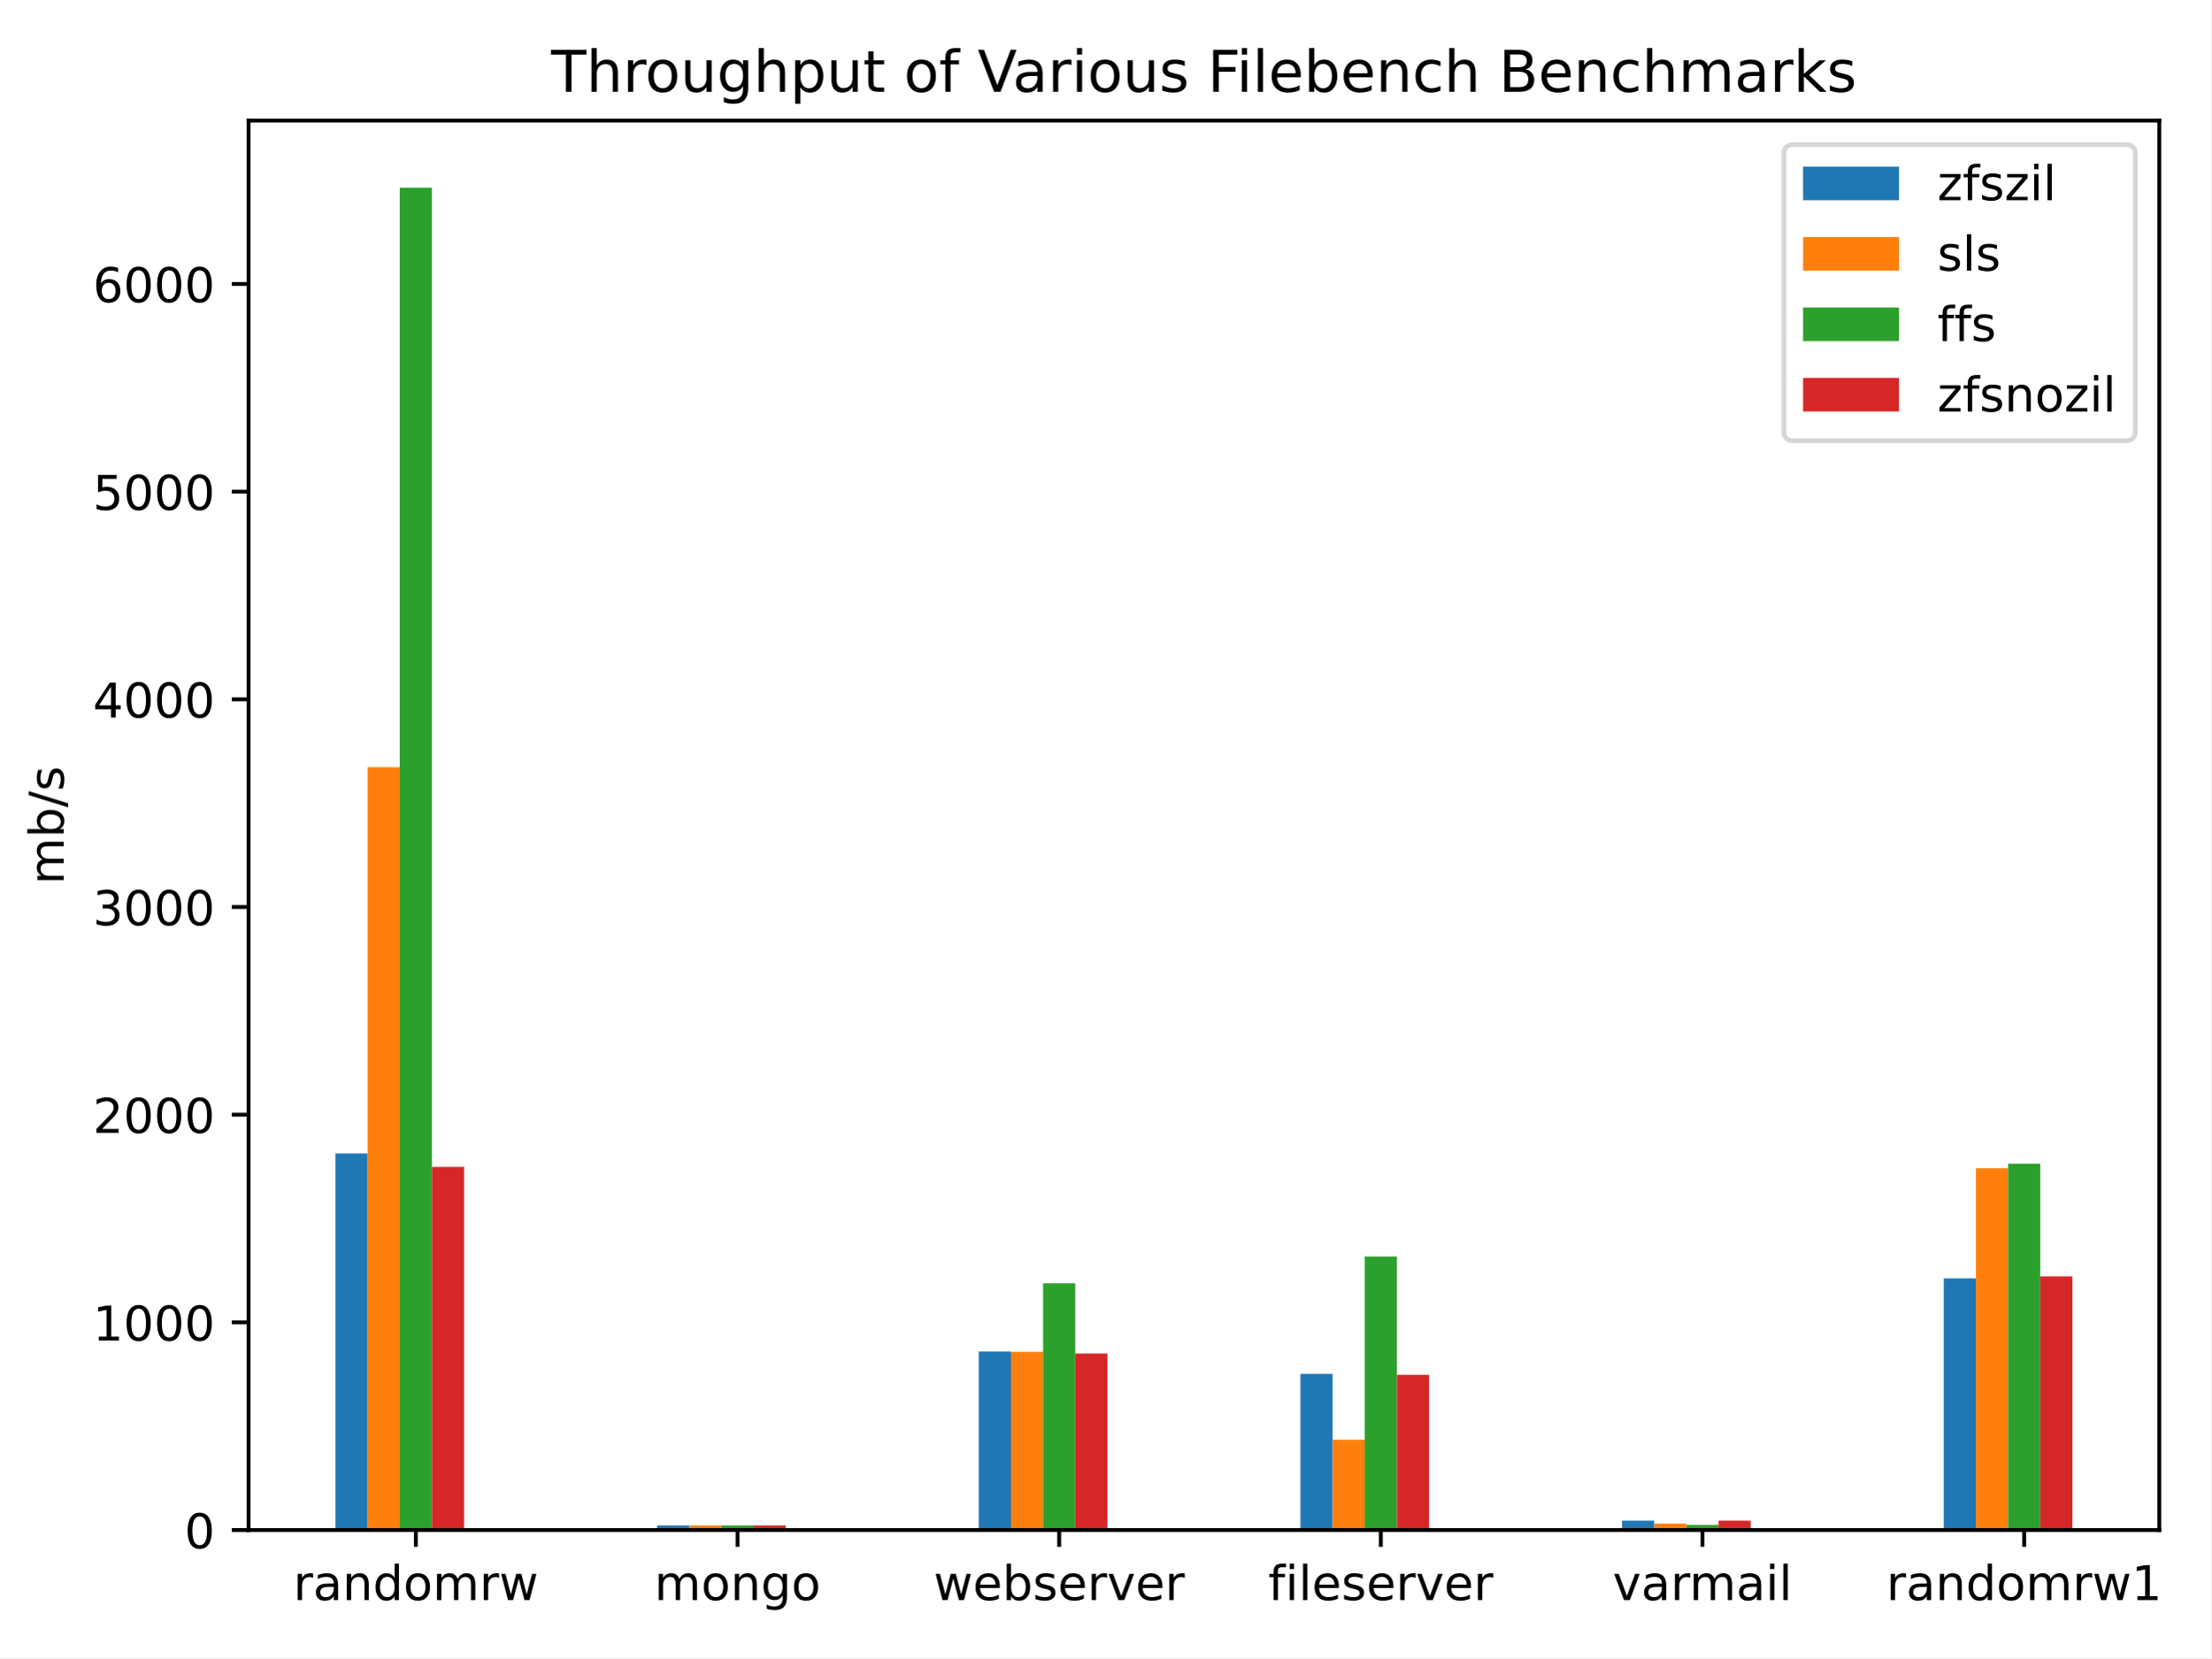
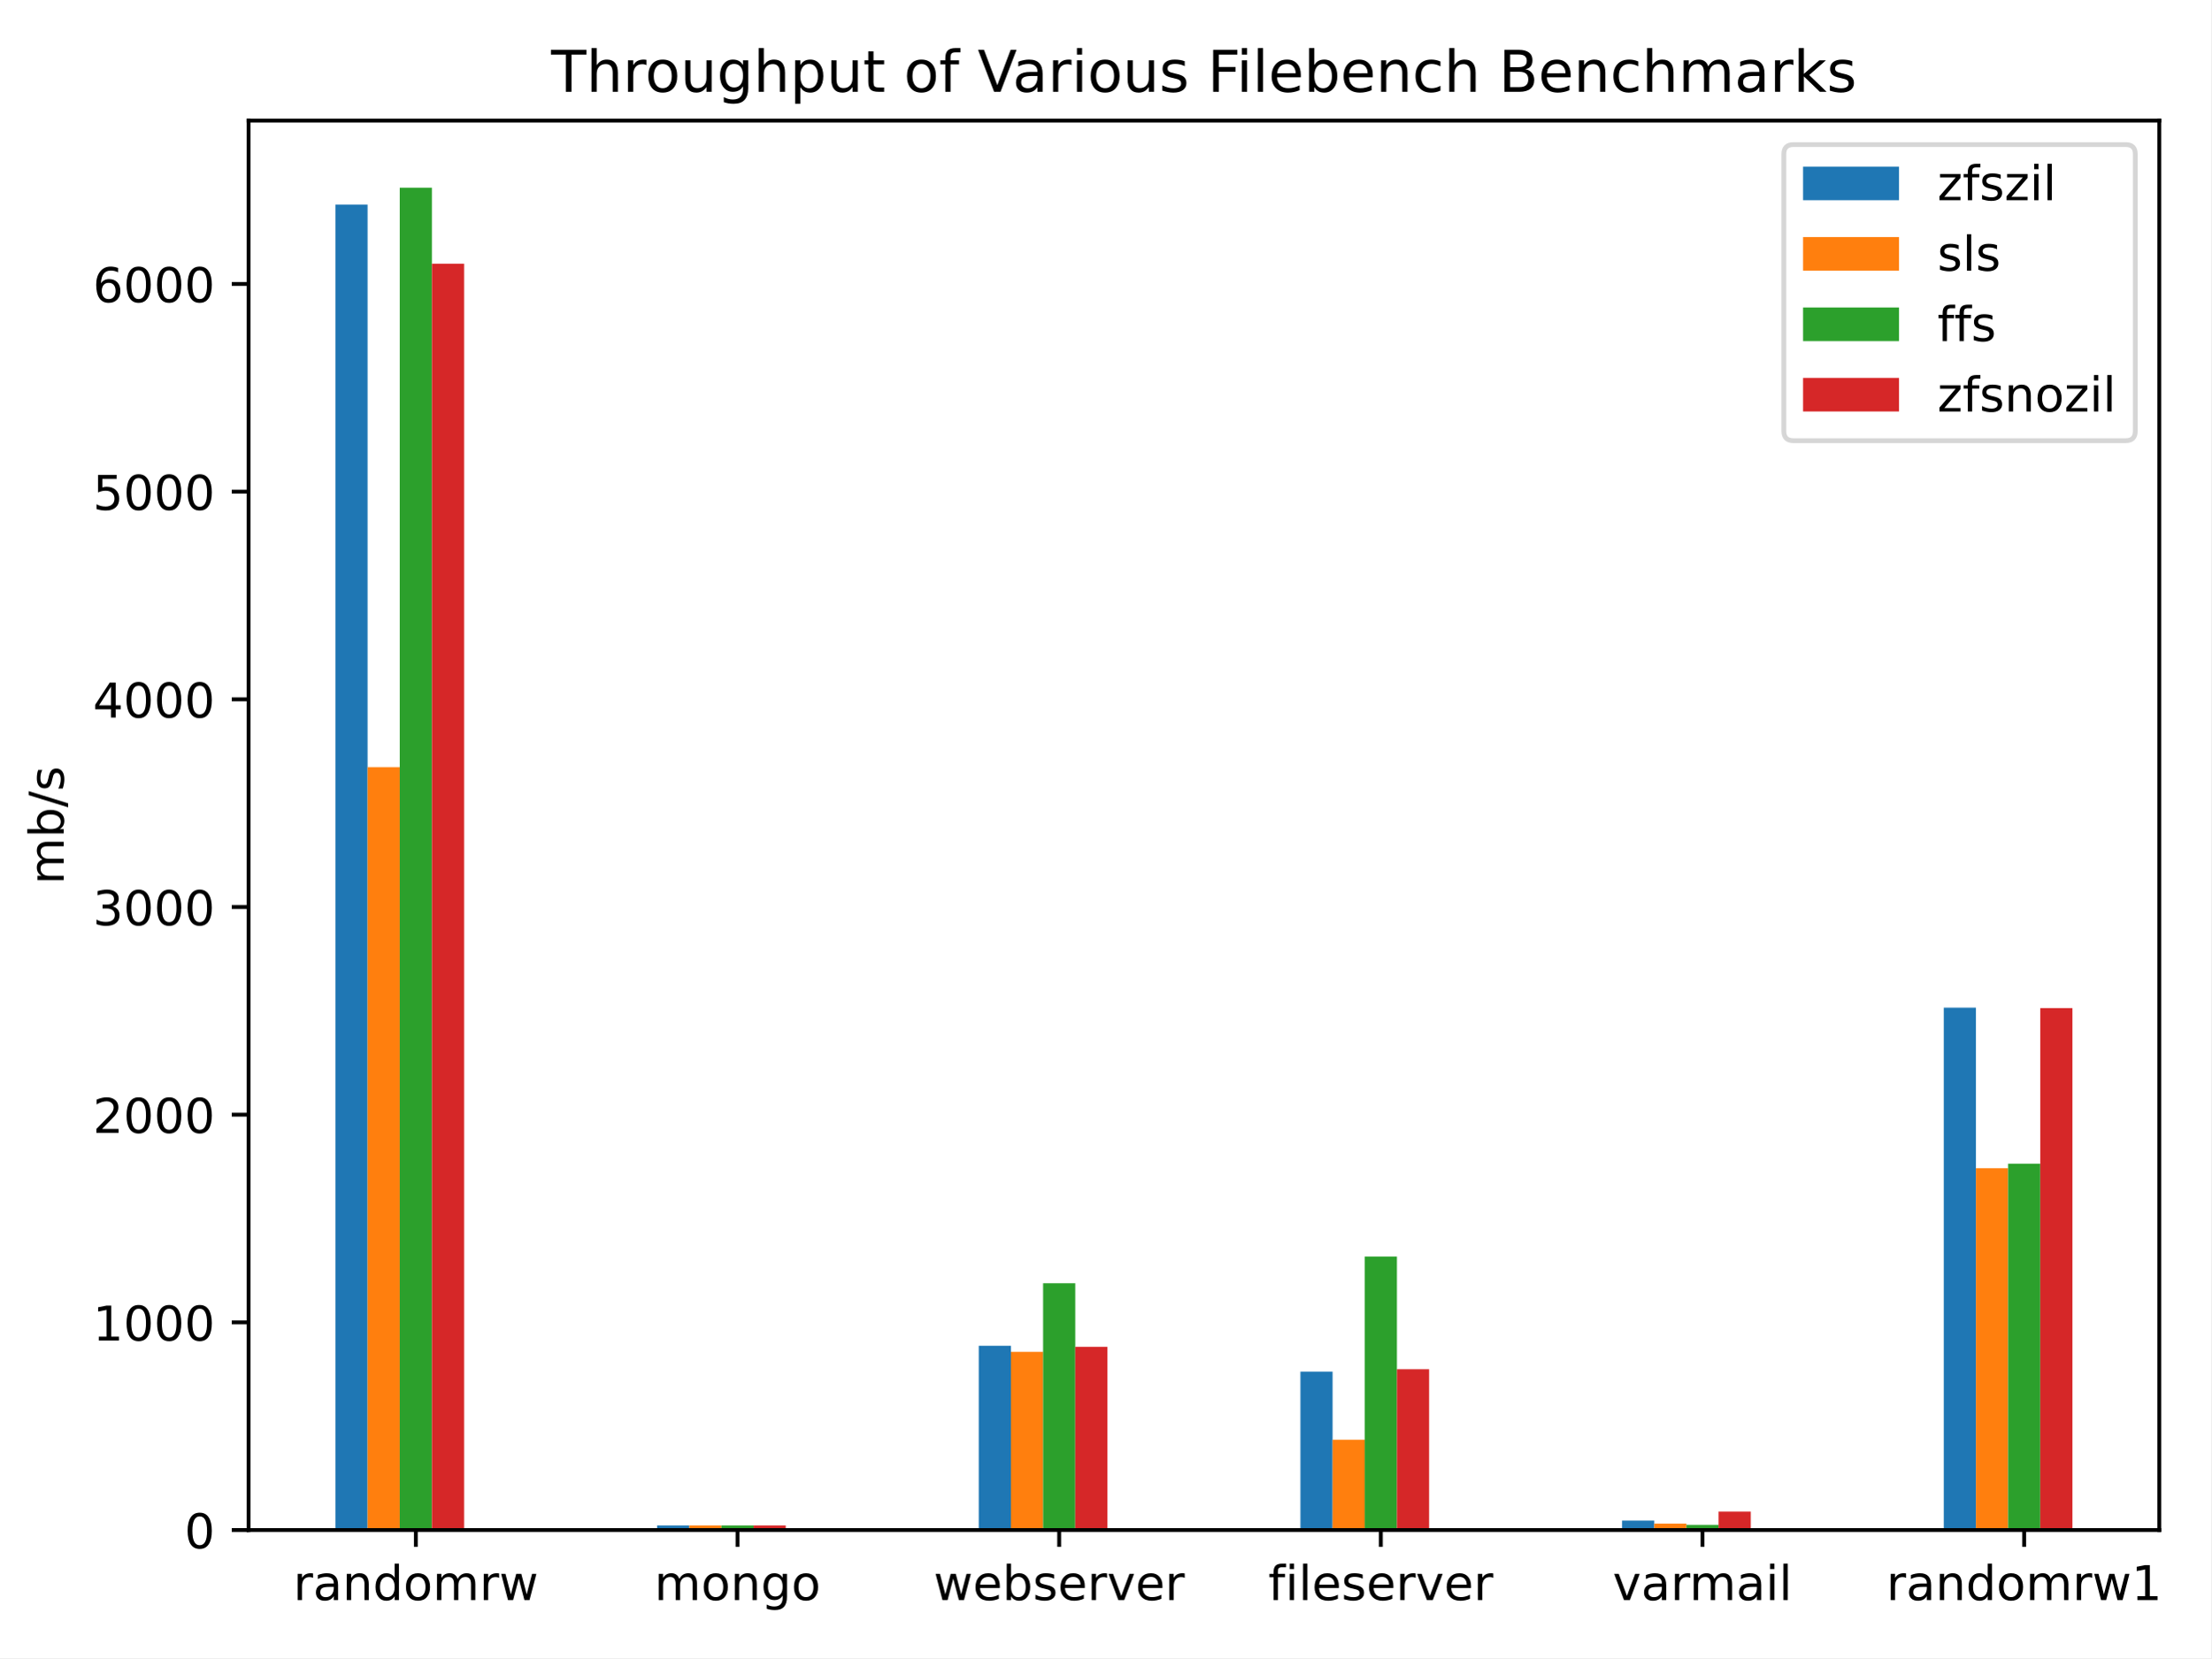
<svg xmlns="http://www.w3.org/2000/svg" xmlns:xlink="http://www.w3.org/1999/xlink" height="345.6pt" version="1.1" viewBox="0 0 460.8 345.6" width="460.8pt">
  <defs>
    <style type="text/css">
*{stroke-linecap:butt;stroke-linejoin:round;}
  </style>
  </defs>
  <g id="figure_1">
    <g id="patch_1">
      <path d="M 0 345.6  L 460.8 345.6  L 460.8 0  L 0 0  z " style="fill:#ffffff;" />
    </g>
    <g id="axes_1">
      <g id="patch_2">
        <path d="M 51.8 318.911  L 450 318.911  L 450 25.133  L 51.8 25.133  z " style="fill:#ffffff;" />
      </g>
      <g id="patch_3">
-         <path clip-path="url(#ped5978df14)" d="M 69.9 318.911  L 76.604 318.911  L 76.604 240.416  L 69.9 240.416  z " style="fill:#1f77b4;" />
+         <path clip-path="url(#p643e7fb6d3)" d="M 69.9 318.911  L 76.604 318.911  L 76.604 42.633  L 69.9 42.633  z " style="fill:#1f77b4;" />
      </g>
      <g id="patch_4">
-         <path clip-path="url(#ped5978df14)" d="M 136.937 318.911  L 143.641 318.911  L 143.641 317.959  L 136.937 317.959  z " style="fill:#1f77b4;" />
+         <path clip-path="url(#p643e7fb6d3)" d="M 136.937 318.911  L 143.641 318.911  L 143.641 317.959  L 136.937 317.959  z " style="fill:#1f77b4;" />
      </g>
      <g id="patch_5">
-         <path clip-path="url(#ped5978df14)" d="M 203.974 318.911  L 210.678 318.911  L 210.678 281.7  L 203.974 281.7  z " style="fill:#1f77b4;" />
+         <path clip-path="url(#p643e7fb6d3)" d="M 203.974 318.911  L 210.678 318.911  L 210.678 280.497  L 203.974 280.497  z " style="fill:#1f77b4;" />
      </g>
      <g id="patch_6">
-         <path clip-path="url(#ped5978df14)" d="M 271.011 318.911  L 277.715 318.911  L 277.715 286.358  L 271.011 286.358  z " style="fill:#1f77b4;" />
+         <path clip-path="url(#p643e7fb6d3)" d="M 271.011 318.911  L 277.715 318.911  L 277.715 285.899  L 271.011 285.899  z " style="fill:#1f77b4;" />
      </g>
      <g id="patch_7">
-         <path clip-path="url(#ped5978df14)" d="M 338.048 318.911  L 344.752 318.911  L 344.752 316.946  L 338.048 316.946  z " style="fill:#1f77b4;" />
+         <path clip-path="url(#p643e7fb6d3)" d="M 338.048 318.911  L 344.752 318.911  L 344.752 316.928  L 338.048 316.928  z " style="fill:#1f77b4;" />
      </g>
      <g id="patch_8">
-         <path clip-path="url(#ped5978df14)" d="M 405.085 318.911  L 411.789 318.911  L 411.789 266.458  L 405.085 266.458  z " style="fill:#1f77b4;" />
+         <path clip-path="url(#p643e7fb6d3)" d="M 405.085 318.911  L 411.789 318.911  L 411.789 210.023  L 405.085 210.023  z " style="fill:#1f77b4;" />
      </g>
      <g id="patch_9">
-         <path clip-path="url(#ped5978df14)" d="M 76.604 318.911  L 83.307 318.911  L 83.307 159.898  L 76.604 159.898  z " style="fill:#ff7f0e;" />
+         <path clip-path="url(#p643e7fb6d3)" d="M 76.604 318.911  L 83.307 318.911  L 83.307 159.898  L 76.604 159.898  z " style="fill:#ff7f0e;" />
      </g>
      <g id="patch_10">
-         <path clip-path="url(#ped5978df14)" d="M 143.641 318.911  L 150.344 318.911  L 150.344 317.959  L 143.641 317.959  z " style="fill:#ff7f0e;" />
+         <path clip-path="url(#p643e7fb6d3)" d="M 143.641 318.911  L 150.344 318.911  L 150.344 317.959  L 143.641 317.959  z " style="fill:#ff7f0e;" />
      </g>
      <g id="patch_11">
-         <path clip-path="url(#ped5978df14)" d="M 210.678 318.911  L 217.382 318.911  L 217.382 281.769  L 210.678 281.769  z " style="fill:#ff7f0e;" />
+         <path clip-path="url(#p643e7fb6d3)" d="M 210.678 318.911  L 217.382 318.911  L 217.382 281.769  L 210.678 281.769  z " style="fill:#ff7f0e;" />
      </g>
      <g id="patch_12">
-         <path clip-path="url(#ped5978df14)" d="M 277.715 318.911  L 284.419 318.911  L 284.419 300.098  L 277.715 300.098  z " style="fill:#ff7f0e;" />
+         <path clip-path="url(#p643e7fb6d3)" d="M 277.715 318.911  L 284.419 318.911  L 284.419 300.098  L 277.715 300.098  z " style="fill:#ff7f0e;" />
      </g>
      <g id="patch_13">
-         <path clip-path="url(#ped5978df14)" d="M 344.752 318.911  L 351.456 318.911  L 351.456 317.573  L 344.752 317.573  z " style="fill:#ff7f0e;" />
+         <path clip-path="url(#p643e7fb6d3)" d="M 344.752 318.911  L 351.456 318.911  L 351.456 317.573  L 344.752 317.573  z " style="fill:#ff7f0e;" />
      </g>
      <g id="patch_14">
-         <path clip-path="url(#ped5978df14)" d="M 411.789 318.911  L 418.493 318.911  L 418.493 243.493  L 411.789 243.493  z " style="fill:#ff7f0e;" />
+         <path clip-path="url(#p643e7fb6d3)" d="M 411.789 318.911  L 418.493 318.911  L 418.493 243.493  L 411.789 243.493  z " style="fill:#ff7f0e;" />
      </g>
      <g id="patch_15">
-         <path clip-path="url(#ped5978df14)" d="M 83.307 318.911  L 90.011 318.911  L 90.011 39.123  L 83.307 39.123  z " style="fill:#2ca02c;" />
+         <path clip-path="url(#p643e7fb6d3)" d="M 83.307 318.911  L 90.011 318.911  L 90.011 39.123  L 83.307 39.123  z " style="fill:#2ca02c;" />
      </g>
      <g id="patch_16">
-         <path clip-path="url(#ped5978df14)" d="M 150.344 318.911  L 157.048 318.911  L 157.048 317.959  L 150.344 317.959  z " style="fill:#2ca02c;" />
+         <path clip-path="url(#p643e7fb6d3)" d="M 150.344 318.911  L 157.048 318.911  L 157.048 317.959  L 150.344 317.959  z " style="fill:#2ca02c;" />
      </g>
      <g id="patch_17">
-         <path clip-path="url(#ped5978df14)" d="M 217.382 318.911  L 224.085 318.911  L 224.085 267.471  L 217.382 267.471  z " style="fill:#2ca02c;" />
+         <path clip-path="url(#p643e7fb6d3)" d="M 217.382 318.911  L 224.085 318.911  L 224.085 267.471  L 217.382 267.471  z " style="fill:#2ca02c;" />
      </g>
      <g id="patch_18">
-         <path clip-path="url(#ped5978df14)" d="M 284.419 318.911  L 291.122 318.911  L 291.122 261.917  L 284.419 261.917  z " style="fill:#2ca02c;" />
+         <path clip-path="url(#p643e7fb6d3)" d="M 284.419 318.911  L 291.122 318.911  L 291.122 261.917  L 284.419 261.917  z " style="fill:#2ca02c;" />
      </g>
      <g id="patch_19">
-         <path clip-path="url(#ped5978df14)" d="M 351.456 318.911  L 358.159 318.911  L 358.159 317.842  L 351.456 317.842  z " style="fill:#2ca02c;" />
+         <path clip-path="url(#p643e7fb6d3)" d="M 351.456 318.911  L 358.159 318.911  L 358.159 317.842  L 351.456 317.842  z " style="fill:#2ca02c;" />
      </g>
      <g id="patch_20">
-         <path clip-path="url(#ped5978df14)" d="M 418.493 318.911  L 425.196 318.911  L 425.196 242.567  L 418.493 242.567  z " style="fill:#2ca02c;" />
+         <path clip-path="url(#p643e7fb6d3)" d="M 418.493 318.911  L 425.196 318.911  L 425.196 242.567  L 418.493 242.567  z " style="fill:#2ca02c;" />
      </g>
      <g id="patch_21">
-         <path clip-path="url(#ped5978df14)" d="M 90.011 318.911  L 96.715 318.911  L 96.715 243.221  L 90.011 243.221  z " style="fill:#d62728;" />
+         <path clip-path="url(#p643e7fb6d3)" d="M 90.011 318.911  L 96.715 318.911  L 96.715 54.958  L 90.011 54.958  z " style="fill:#d62728;" />
      </g>
      <g id="patch_22">
-         <path clip-path="url(#ped5978df14)" d="M 157.048 318.911  L 163.752 318.911  L 163.752 317.959  L 157.048 317.959  z " style="fill:#d62728;" />
+         <path clip-path="url(#p643e7fb6d3)" d="M 157.048 318.911  L 163.752 318.911  L 163.752 317.959  L 157.048 317.959  z " style="fill:#d62728;" />
      </g>
      <g id="patch_23">
-         <path clip-path="url(#ped5978df14)" d="M 224.085 318.911  L 230.789 318.911  L 230.789 282.103  L 224.085 282.103  z " style="fill:#d62728;" />
+         <path clip-path="url(#p643e7fb6d3)" d="M 224.085 318.911  L 230.789 318.911  L 230.789 280.735  L 224.085 280.735  z " style="fill:#d62728;" />
      </g>
      <g id="patch_24">
-         <path clip-path="url(#ped5978df14)" d="M 291.122 318.911  L 297.826 318.911  L 297.826 286.557  L 291.122 286.557  z " style="fill:#d62728;" />
+         <path clip-path="url(#p643e7fb6d3)" d="M 291.122 318.911  L 297.826 318.911  L 297.826 285.384  L 291.122 285.384  z " style="fill:#d62728;" />
      </g>
      <g id="patch_25">
-         <path clip-path="url(#ped5978df14)" d="M 358.159 318.911  L 364.863 318.911  L 364.863 316.95  L 358.159 316.95  z " style="fill:#d62728;" />
+         <path clip-path="url(#p643e7fb6d3)" d="M 358.159 318.911  L 364.863 318.911  L 364.863 315.058  L 358.159 315.058  z " style="fill:#d62728;" />
      </g>
      <g id="patch_26">
-         <path clip-path="url(#ped5978df14)" d="M 425.196 318.911  L 431.9 318.911  L 431.9 266.03  L 425.196 266.03  z " style="fill:#d62728;" />
+         <path clip-path="url(#p643e7fb6d3)" d="M 425.196 318.911  L 431.9 318.911  L 431.9 210.122  L 425.196 210.122  z " style="fill:#d62728;" />
      </g>
      <g id="matplotlib.axis_1">
        <g id="xtick_1">
          <g id="line2d_1">
            <defs>
-               <path d="M 0 0  L 0 3.5  " id="m3fe3449764" style="stroke:#000000;stroke-width:0.8;" />
-             </defs>
-             <g>
-               <use style="stroke:#000000;stroke-width:0.8;" x="86.659" xlink:href="#m3fe3449764" y="318.911" />
+               <path d="M 0 0  L 0 3.5  " id="m59a3c75713" style="stroke:#000000;stroke-width:0.8;" />
+             </defs>
+             <g>
+               <use style="stroke:#000000;stroke-width:0.8;" x="86.659" xlink:href="#m59a3c75713" y="318.911" />
            </g>
          </g>
          <g id="text_1">
            <defs>
              <path d="M 41.109 46.297  Q 39.594 47.172 37.812 47.578  Q 36.031 48 33.891 48  Q 26.266 48 22.188 43.047  Q 18.109 38.094 18.109 28.812  L 18.109 0  L 9.078 0  L 9.078 54.688  L 18.109 54.688  L 18.109 46.188  Q 20.953 51.172 25.484 53.578  Q 30.031 56 36.531 56  Q 37.453 56 38.578 55.875  Q 39.703 55.766 41.062 55.516  z " id="DejaVuSans-114" />
              <path d="M 34.281 27.484  Q 23.391 27.484 19.188 25  Q 14.984 22.516 14.984 16.5  Q 14.984 11.719 18.141 8.906  Q 21.297 6.109 26.703 6.109  Q 34.188 6.109 38.703 11.406  Q 43.219 16.703 43.219 25.484  L 43.219 27.484  z M 52.203 31.203  L 52.203 0  L 43.219 0  L 43.219 8.297  Q 40.141 3.328 35.547 0.953  Q 30.953 -1.422 24.312 -1.422  Q 15.922 -1.422 10.953 3.297  Q 6 8.016 6 15.922  Q 6 25.141 12.172 29.828  Q 18.359 34.516 30.609 34.516  L 43.219 34.516  L 43.219 35.406  Q 43.219 41.609 39.141 45  Q 35.062 48.391 27.688 48.391  Q 23 48.391 18.547 47.266  Q 14.109 46.141 10.016 43.891  L 10.016 52.203  Q 14.938 54.109 19.578 55.047  Q 24.219 56 28.609 56  Q 40.484 56 46.344 49.844  Q 52.203 43.703 52.203 31.203  z " id="DejaVuSans-97" />
              <path d="M 54.891 33.016  L 54.891 0  L 45.906 0  L 45.906 32.719  Q 45.906 40.484 42.875 44.328  Q 39.844 48.188 33.797 48.188  Q 26.516 48.188 22.312 43.547  Q 18.109 38.922 18.109 30.906  L 18.109 0  L 9.078 0  L 9.078 54.688  L 18.109 54.688  L 18.109 46.188  Q 21.344 51.125 25.703 53.562  Q 30.078 56 35.797 56  Q 45.219 56 50.047 50.172  Q 54.891 44.344 54.891 33.016  z " id="DejaVuSans-110" />
              <path d="M 45.406 46.391  L 45.406 75.984  L 54.391 75.984  L 54.391 0  L 45.406 0  L 45.406 8.203  Q 42.578 3.328 38.25 0.953  Q 33.938 -1.422 27.875 -1.422  Q 17.969 -1.422 11.734 6.484  Q 5.516 14.406 5.516 27.297  Q 5.516 40.188 11.734 48.094  Q 17.969 56 27.875 56  Q 33.938 56 38.25 53.625  Q 42.578 51.266 45.406 46.391  z M 14.797 27.297  Q 14.797 17.391 18.875 11.75  Q 22.953 6.109 30.078 6.109  Q 37.203 6.109 41.297 11.75  Q 45.406 17.391 45.406 27.297  Q 45.406 37.203 41.297 42.844  Q 37.203 48.484 30.078 48.484  Q 22.953 48.484 18.875 42.844  Q 14.797 37.203 14.797 27.297  z " id="DejaVuSans-100" />
              <path d="M 30.609 48.391  Q 23.391 48.391 19.188 42.75  Q 14.984 37.109 14.984 27.297  Q 14.984 17.484 19.156 11.844  Q 23.344 6.203 30.609 6.203  Q 37.797 6.203 41.984 11.859  Q 46.188 17.531 46.188 27.297  Q 46.188 37.016 41.984 42.703  Q 37.797 48.391 30.609 48.391  z M 30.609 56  Q 42.328 56 49.016 48.375  Q 55.719 40.766 55.719 27.297  Q 55.719 13.875 49.016 6.219  Q 42.328 -1.422 30.609 -1.422  Q 18.844 -1.422 12.172 6.219  Q 5.516 13.875 5.516 27.297  Q 5.516 40.766 12.172 48.375  Q 18.844 56 30.609 56  z " id="DejaVuSans-111" />
              <path d="M 52 44.188  Q 55.375 50.25 60.062 53.125  Q 64.75 56 71.094 56  Q 79.641 56 84.281 50.016  Q 88.922 44.047 88.922 33.016  L 88.922 0  L 79.891 0  L 79.891 32.719  Q 79.891 40.578 77.094 44.375  Q 74.312 48.188 68.609 48.188  Q 61.625 48.188 57.562 43.547  Q 53.516 38.922 53.516 30.906  L 53.516 0  L 44.484 0  L 44.484 32.719  Q 44.484 40.625 41.703 44.406  Q 38.922 48.188 33.109 48.188  Q 26.219 48.188 22.156 43.531  Q 18.109 38.875 18.109 30.906  L 18.109 0  L 9.078 0  L 9.078 54.688  L 18.109 54.688  L 18.109 46.188  Q 21.188 51.219 25.484 53.609  Q 29.781 56 35.688 56  Q 41.656 56 45.828 52.969  Q 50 49.953 52 44.188  z " id="DejaVuSans-109" />
              <path d="M 4.203 54.688  L 13.188 54.688  L 24.422 12.016  L 35.594 54.688  L 46.188 54.688  L 57.422 12.016  L 68.609 54.688  L 77.594 54.688  L 63.281 0  L 52.688 0  L 40.922 44.828  L 29.109 0  L 18.5 0  z " id="DejaVuSans-119" />
            </defs>
            <g transform="translate(61.12259 333.5096)scale(0.1 -0.1)">
              <use xlink:href="#DejaVuSans-114" />
              <use x="41.113" xlink:href="#DejaVuSans-97" />
              <use x="102.393" xlink:href="#DejaVuSans-110" />
              <use x="165.771" xlink:href="#DejaVuSans-100" />
              <use x="229.248" xlink:href="#DejaVuSans-111" />
              <use x="290.43" xlink:href="#DejaVuSans-109" />
              <use x="387.842" xlink:href="#DejaVuSans-114" />
              <use x="428.955" xlink:href="#DejaVuSans-119" />
            </g>
          </g>
        </g>
        <g id="xtick_2">
          <g id="line2d_2">
            <g>
-               <use style="stroke:#000000;stroke-width:0.8;" x="153.696" xlink:href="#m3fe3449764" y="318.911" />
+               <use style="stroke:#000000;stroke-width:0.8;" x="153.696" xlink:href="#m59a3c75713" y="318.911" />
            </g>
          </g>
          <g id="text_2">
            <defs>
              <path d="M 45.406 27.984  Q 45.406 37.75 41.375 43.109  Q 37.359 48.484 30.078 48.484  Q 22.859 48.484 18.828 43.109  Q 14.797 37.75 14.797 27.984  Q 14.797 18.266 18.828 12.891  Q 22.859 7.516 30.078 7.516  Q 37.359 7.516 41.375 12.891  Q 45.406 18.266 45.406 27.984  z M 54.391 6.781  Q 54.391 -7.172 48.188 -13.984  Q 42 -20.797 29.203 -20.797  Q 24.469 -20.797 20.266 -20.094  Q 16.062 -19.391 12.109 -17.922  L 12.109 -9.188  Q 16.062 -11.328 19.922 -12.344  Q 23.781 -13.375 27.781 -13.375  Q 36.625 -13.375 41.016 -8.766  Q 45.406 -4.156 45.406 5.172  L 45.406 9.625  Q 42.625 4.781 38.281 2.391  Q 33.938 0 27.875 0  Q 17.828 0 11.672 7.656  Q 5.516 15.328 5.516 27.984  Q 5.516 40.672 11.672 48.328  Q 17.828 56 27.875 56  Q 33.938 56 38.281 53.609  Q 42.625 51.219 45.406 46.391  L 45.406 54.688  L 54.391 54.688  z " id="DejaVuSans-103" />
            </defs>
            <g transform="translate(136.3643 333.5096)scale(0.1 -0.1)">
              <use xlink:href="#DejaVuSans-109" />
              <use x="97.412" xlink:href="#DejaVuSans-111" />
              <use x="158.594" xlink:href="#DejaVuSans-110" />
              <use x="221.973" xlink:href="#DejaVuSans-103" />
              <use x="285.449" xlink:href="#DejaVuSans-111" />
            </g>
          </g>
        </g>
        <g id="xtick_3">
          <g id="line2d_3">
            <g>
-               <use style="stroke:#000000;stroke-width:0.8;" x="220.733" xlink:href="#m3fe3449764" y="318.911" />
+               <use style="stroke:#000000;stroke-width:0.8;" x="220.733" xlink:href="#m59a3c75713" y="318.911" />
            </g>
          </g>
          <g id="text_3">
            <defs>
              <path d="M 56.203 29.594  L 56.203 25.203  L 14.891 25.203  Q 15.484 15.922 20.484 11.062  Q 25.484 6.203 34.422 6.203  Q 39.594 6.203 44.453 7.469  Q 49.312 8.734 54.109 11.281  L 54.109 2.781  Q 49.266 0.734 44.188 -0.344  Q 39.109 -1.422 33.891 -1.422  Q 20.797 -1.422 13.156 6.188  Q 5.516 13.812 5.516 26.812  Q 5.516 40.234 12.766 48.109  Q 20.016 56 32.328 56  Q 43.359 56 49.781 48.891  Q 56.203 41.797 56.203 29.594  z M 47.219 32.234  Q 47.125 39.594 43.094 43.984  Q 39.062 48.391 32.422 48.391  Q 24.906 48.391 20.391 44.141  Q 15.875 39.891 15.188 32.172  z " id="DejaVuSans-101" />
              <path d="M 48.688 27.297  Q 48.688 37.203 44.609 42.844  Q 40.531 48.484 33.406 48.484  Q 26.266 48.484 22.188 42.844  Q 18.109 37.203 18.109 27.297  Q 18.109 17.391 22.188 11.75  Q 26.266 6.109 33.406 6.109  Q 40.531 6.109 44.609 11.75  Q 48.688 17.391 48.688 27.297  z M 18.109 46.391  Q 20.953 51.266 25.266 53.625  Q 29.594 56 35.594 56  Q 45.562 56 51.781 48.094  Q 58.016 40.188 58.016 27.297  Q 58.016 14.406 51.781 6.484  Q 45.562 -1.422 35.594 -1.422  Q 29.594 -1.422 25.266 0.953  Q 20.953 3.328 18.109 8.203  L 18.109 0  L 9.078 0  L 9.078 75.984  L 18.109 75.984  z " id="DejaVuSans-98" />
              <path d="M 44.281 53.078  L 44.281 44.578  Q 40.484 46.531 36.375 47.5  Q 32.281 48.484 27.875 48.484  Q 21.188 48.484 17.844 46.438  Q 14.5 44.391 14.5 40.281  Q 14.5 37.156 16.891 35.375  Q 19.281 33.594 26.516 31.984  L 29.594 31.297  Q 39.156 29.25 43.188 25.516  Q 47.219 21.781 47.219 15.094  Q 47.219 7.469 41.188 3.016  Q 35.156 -1.422 24.609 -1.422  Q 20.219 -1.422 15.453 -0.562  Q 10.688 0.297 5.422 2  L 5.422 11.281  Q 10.406 8.688 15.234 7.391  Q 20.062 6.109 24.812 6.109  Q 31.156 6.109 34.562 8.281  Q 37.984 10.453 37.984 14.406  Q 37.984 18.062 35.516 20.016  Q 33.062 21.969 24.703 23.781  L 21.578 24.516  Q 13.234 26.266 9.516 29.906  Q 5.812 33.547 5.812 39.891  Q 5.812 47.609 11.281 51.797  Q 16.75 56 26.812 56  Q 31.781 56 36.172 55.266  Q 40.578 54.547 44.281 53.078  z " id="DejaVuSans-115" />
              <path d="M 2.984 54.688  L 12.5 54.688  L 29.594 8.797  L 46.688 54.688  L 56.203 54.688  L 35.688 0  L 23.484 0  z " id="DejaVuSans-118" />
            </defs>
            <g transform="translate(194.5654 333.5096)scale(0.1 -0.1)">
              <use xlink:href="#DejaVuSans-119" />
              <use x="81.787" xlink:href="#DejaVuSans-101" />
              <use x="143.311" xlink:href="#DejaVuSans-98" />
              <use x="206.787" xlink:href="#DejaVuSans-115" />
              <use x="258.887" xlink:href="#DejaVuSans-101" />
              <use x="320.41" xlink:href="#DejaVuSans-114" />
              <use x="361.523" xlink:href="#DejaVuSans-118" />
              <use x="420.703" xlink:href="#DejaVuSans-101" />
              <use x="482.227" xlink:href="#DejaVuSans-114" />
            </g>
          </g>
        </g>
        <g id="xtick_4">
          <g id="line2d_4">
            <g>
-               <use style="stroke:#000000;stroke-width:0.8;" x="287.77" xlink:href="#m3fe3449764" y="318.911" />
+               <use style="stroke:#000000;stroke-width:0.8;" x="287.77" xlink:href="#m59a3c75713" y="318.911" />
            </g>
          </g>
          <g id="text_4">
            <defs>
              <path d="M 37.109 75.984  L 37.109 68.5  L 28.516 68.5  Q 23.688 68.5 21.797 66.547  Q 19.922 64.594 19.922 59.516  L 19.922 54.688  L 34.719 54.688  L 34.719 47.703  L 19.922 47.703  L 19.922 0  L 10.891 0  L 10.891 47.703  L 2.297 47.703  L 2.297 54.688  L 10.891 54.688  L 10.891 58.5  Q 10.891 67.625 15.141 71.797  Q 19.391 75.984 28.609 75.984  z " id="DejaVuSans-102" />
              <path d="M 9.422 54.688  L 18.406 54.688  L 18.406 0  L 9.422 0  z M 9.422 75.984  L 18.406 75.984  L 18.406 64.594  L 9.422 64.594  z " id="DejaVuSans-105" />
              <path d="M 9.422 75.984  L 18.406 75.984  L 18.406 0  L 9.422 0  z " id="DejaVuSans-108" />
            </defs>
            <g transform="translate(264.3274 333.5096)scale(0.1 -0.1)">
              <use xlink:href="#DejaVuSans-102" />
              <use x="35.205" xlink:href="#DejaVuSans-105" />
              <use x="62.988" xlink:href="#DejaVuSans-108" />
              <use x="90.771" xlink:href="#DejaVuSans-101" />
              <use x="152.295" xlink:href="#DejaVuSans-115" />
              <use x="204.395" xlink:href="#DejaVuSans-101" />
              <use x="265.918" xlink:href="#DejaVuSans-114" />
              <use x="307.031" xlink:href="#DejaVuSans-118" />
              <use x="366.211" xlink:href="#DejaVuSans-101" />
              <use x="427.734" xlink:href="#DejaVuSans-114" />
            </g>
          </g>
        </g>
        <g id="xtick_5">
          <g id="line2d_5">
            <g>
-               <use style="stroke:#000000;stroke-width:0.8;" x="354.807" xlink:href="#m3fe3449764" y="318.911" />
+               <use style="stroke:#000000;stroke-width:0.8;" x="354.807" xlink:href="#m59a3c75713" y="318.911" />
            </g>
          </g>
          <g id="text_5">
            <g transform="translate(336.1035 333.5096)scale(0.1 -0.1)">
              <use xlink:href="#DejaVuSans-118" />
              <use x="59.18" xlink:href="#DejaVuSans-97" />
              <use x="120.459" xlink:href="#DejaVuSans-114" />
              <use x="159.822" xlink:href="#DejaVuSans-109" />
              <use x="257.234" xlink:href="#DejaVuSans-97" />
              <use x="318.514" xlink:href="#DejaVuSans-105" />
              <use x="346.297" xlink:href="#DejaVuSans-108" />
            </g>
          </g>
        </g>
        <g id="xtick_6">
          <g id="line2d_6">
            <g>
-               <use style="stroke:#000000;stroke-width:0.8;" x="421.844" xlink:href="#m3fe3449764" y="318.911" />
+               <use style="stroke:#000000;stroke-width:0.8;" x="421.844" xlink:href="#m59a3c75713" y="318.911" />
            </g>
          </g>
          <g id="text_6">
            <defs>
              <path d="M 12.406 8.297  L 28.516 8.297  L 28.516 63.922  L 10.984 60.406  L 10.984 69.391  L 28.422 72.906  L 38.281 72.906  L 38.281 8.297  L 54.391 8.297  L 54.391 0  L 12.406 0  z " id="DejaVuSans-49" />
            </defs>
            <g transform="translate(393.1265 333.5096)scale(0.1 -0.1)">
              <use xlink:href="#DejaVuSans-114" />
              <use x="41.113" xlink:href="#DejaVuSans-97" />
              <use x="102.393" xlink:href="#DejaVuSans-110" />
              <use x="165.771" xlink:href="#DejaVuSans-100" />
              <use x="229.248" xlink:href="#DejaVuSans-111" />
              <use x="290.43" xlink:href="#DejaVuSans-109" />
              <use x="387.842" xlink:href="#DejaVuSans-114" />
              <use x="428.955" xlink:href="#DejaVuSans-119" />
              <use x="510.742" xlink:href="#DejaVuSans-49" />
            </g>
          </g>
        </g>
      </g>
      <g id="matplotlib.axis_2">
        <g id="ytick_1">
          <g id="line2d_7">
            <defs>
-               <path d="M 0 0  L -3.5 0  " id="m0aea2fb5bc" style="stroke:#000000;stroke-width:0.8;" />
-             </defs>
-             <g>
-               <use style="stroke:#000000;stroke-width:0.8;" x="51.8" xlink:href="#m0aea2fb5bc" y="318.911" />
+               <path d="M 0 0  L -3.5 0  " id="maa33287ebe" style="stroke:#000000;stroke-width:0.8;" />
+             </defs>
+             <g>
+               <use style="stroke:#000000;stroke-width:0.8;" x="51.8" xlink:href="#maa33287ebe" y="318.911" />
            </g>
          </g>
          <g id="text_7">
            <defs>
              <path d="M 31.781 66.406  Q 24.172 66.406 20.328 58.906  Q 16.5 51.422 16.5 36.375  Q 16.5 21.391 20.328 13.891  Q 24.172 6.391 31.781 6.391  Q 39.453 6.391 43.281 13.891  Q 47.125 21.391 47.125 36.375  Q 47.125 51.422 43.281 58.906  Q 39.453 66.406 31.781 66.406  z M 31.781 74.219  Q 44.047 74.219 50.516 64.516  Q 56.984 54.828 56.984 36.375  Q 56.984 17.969 50.516 8.266  Q 44.047 -1.422 31.781 -1.422  Q 19.531 -1.422 13.062 8.266  Q 6.594 17.969 6.594 36.375  Q 6.594 54.828 13.062 64.516  Q 19.531 74.219 31.781 74.219  z " id="DejaVuSans-48" />
            </defs>
            <g transform="translate(38.43756 322.7103)scale(0.1 -0.1)">
              <use xlink:href="#DejaVuSans-48" />
            </g>
          </g>
        </g>
        <g id="ytick_2">
          <g id="line2d_8">
            <g>
-               <use style="stroke:#000000;stroke-width:0.8;" x="51.8" xlink:href="#m0aea2fb5bc" y="275.622" />
+               <use style="stroke:#000000;stroke-width:0.8;" x="51.8" xlink:href="#maa33287ebe" y="275.622" />
            </g>
          </g>
          <g id="text_8">
            <g transform="translate(19.35006 279.4216)scale(0.1 -0.1)">
              <use xlink:href="#DejaVuSans-49" />
              <use x="63.623" xlink:href="#DejaVuSans-48" />
              <use x="127.246" xlink:href="#DejaVuSans-48" />
              <use x="190.869" xlink:href="#DejaVuSans-48" />
            </g>
          </g>
        </g>
        <g id="ytick_3">
          <g id="line2d_9">
            <g>
-               <use style="stroke:#000000;stroke-width:0.8;" x="51.8" xlink:href="#m0aea2fb5bc" y="232.334" />
+               <use style="stroke:#000000;stroke-width:0.8;" x="51.8" xlink:href="#maa33287ebe" y="232.334" />
            </g>
          </g>
          <g id="text_9">
            <defs>
              <path d="M 19.188 8.297  L 53.609 8.297  L 53.609 0  L 7.328 0  L 7.328 8.297  Q 12.938 14.109 22.625 23.891  Q 32.328 33.688 34.812 36.531  Q 39.547 41.844 41.422 45.531  Q 43.312 49.219 43.312 52.781  Q 43.312 58.594 39.234 62.25  Q 35.156 65.922 28.609 65.922  Q 23.969 65.922 18.812 64.312  Q 13.672 62.703 7.812 59.422  L 7.812 69.391  Q 13.766 71.781 18.938 73  Q 24.125 74.219 28.422 74.219  Q 39.75 74.219 46.484 68.547  Q 53.219 62.891 53.219 53.422  Q 53.219 48.922 51.531 44.891  Q 49.859 40.875 45.406 35.406  Q 44.188 33.984 37.641 27.219  Q 31.109 20.453 19.188 8.297  z " id="DejaVuSans-50" />
            </defs>
            <g transform="translate(19.35006 236.1328)scale(0.1 -0.1)">
              <use xlink:href="#DejaVuSans-50" />
              <use x="63.623" xlink:href="#DejaVuSans-48" />
              <use x="127.246" xlink:href="#DejaVuSans-48" />
              <use x="190.869" xlink:href="#DejaVuSans-48" />
            </g>
          </g>
        </g>
        <g id="ytick_4">
          <g id="line2d_10">
            <g>
-               <use style="stroke:#000000;stroke-width:0.8;" x="51.8" xlink:href="#m0aea2fb5bc" y="189.045" />
+               <use style="stroke:#000000;stroke-width:0.8;" x="51.8" xlink:href="#maa33287ebe" y="189.045" />
            </g>
          </g>
          <g id="text_10">
            <defs>
              <path d="M 40.578 39.312  Q 47.656 37.797 51.625 33  Q 55.609 28.219 55.609 21.188  Q 55.609 10.406 48.188 4.484  Q 40.766 -1.422 27.094 -1.422  Q 22.516 -1.422 17.656 -0.516  Q 12.797 0.391 7.625 2.203  L 7.625 11.719  Q 11.719 9.328 16.594 8.109  Q 21.484 6.891 26.812 6.891  Q 36.078 6.891 40.938 10.547  Q 45.797 14.203 45.797 21.188  Q 45.797 27.641 41.281 31.266  Q 36.766 34.906 28.719 34.906  L 20.219 34.906  L 20.219 43.016  L 29.109 43.016  Q 36.375 43.016 40.234 45.922  Q 44.094 48.828 44.094 54.297  Q 44.094 59.906 40.109 62.906  Q 36.141 65.922 28.719 65.922  Q 24.656 65.922 20.016 65.031  Q 15.375 64.156 9.812 62.312  L 9.812 71.094  Q 15.438 72.656 20.344 73.438  Q 25.25 74.219 29.594 74.219  Q 40.828 74.219 47.359 69.109  Q 53.906 64.016 53.906 55.328  Q 53.906 49.266 50.438 45.094  Q 46.969 40.922 40.578 39.312  z " id="DejaVuSans-51" />
            </defs>
            <g transform="translate(19.35006 192.844)scale(0.1 -0.1)">
              <use xlink:href="#DejaVuSans-51" />
              <use x="63.623" xlink:href="#DejaVuSans-48" />
              <use x="127.246" xlink:href="#DejaVuSans-48" />
              <use x="190.869" xlink:href="#DejaVuSans-48" />
            </g>
          </g>
        </g>
        <g id="ytick_5">
          <g id="line2d_11">
            <g>
-               <use style="stroke:#000000;stroke-width:0.8;" x="51.8" xlink:href="#m0aea2fb5bc" y="145.756" />
+               <use style="stroke:#000000;stroke-width:0.8;" x="51.8" xlink:href="#maa33287ebe" y="145.756" />
            </g>
          </g>
          <g id="text_11">
            <defs>
              <path d="M 37.797 64.312  L 12.891 25.391  L 37.797 25.391  z M 35.203 72.906  L 47.609 72.906  L 47.609 25.391  L 58.016 25.391  L 58.016 17.188  L 47.609 17.188  L 47.609 0  L 37.797 0  L 37.797 17.188  L 4.891 17.188  L 4.891 26.703  z " id="DejaVuSans-52" />
            </defs>
            <g transform="translate(19.35006 149.5552)scale(0.1 -0.1)">
              <use xlink:href="#DejaVuSans-52" />
              <use x="63.623" xlink:href="#DejaVuSans-48" />
              <use x="127.246" xlink:href="#DejaVuSans-48" />
              <use x="190.869" xlink:href="#DejaVuSans-48" />
            </g>
          </g>
        </g>
        <g id="ytick_6">
          <g id="line2d_12">
            <g>
-               <use style="stroke:#000000;stroke-width:0.8;" x="51.8" xlink:href="#m0aea2fb5bc" y="102.467" />
+               <use style="stroke:#000000;stroke-width:0.8;" x="51.8" xlink:href="#maa33287ebe" y="102.467" />
            </g>
          </g>
          <g id="text_12">
            <defs>
              <path d="M 10.797 72.906  L 49.516 72.906  L 49.516 64.594  L 19.828 64.594  L 19.828 46.734  Q 21.969 47.469 24.109 47.828  Q 26.266 48.188 28.422 48.188  Q 40.625 48.188 47.75 41.5  Q 54.891 34.812 54.891 23.391  Q 54.891 11.625 47.562 5.094  Q 40.234 -1.422 26.906 -1.422  Q 22.312 -1.422 17.547 -0.641  Q 12.797 0.141 7.719 1.703  L 7.719 11.625  Q 12.109 9.234 16.797 8.062  Q 21.484 6.891 26.703 6.891  Q 35.156 6.891 40.078 11.328  Q 45.016 15.766 45.016 23.391  Q 45.016 31 40.078 35.438  Q 35.156 39.891 26.703 39.891  Q 22.75 39.891 18.812 39.016  Q 14.891 38.141 10.797 36.281  z " id="DejaVuSans-53" />
            </defs>
            <g transform="translate(19.35006 106.2664)scale(0.1 -0.1)">
              <use xlink:href="#DejaVuSans-53" />
              <use x="63.623" xlink:href="#DejaVuSans-48" />
              <use x="127.246" xlink:href="#DejaVuSans-48" />
              <use x="190.869" xlink:href="#DejaVuSans-48" />
            </g>
          </g>
        </g>
        <g id="ytick_7">
          <g id="line2d_13">
            <g>
-               <use style="stroke:#000000;stroke-width:0.8;" x="51.8" xlink:href="#m0aea2fb5bc" y="59.178" />
+               <use style="stroke:#000000;stroke-width:0.8;" x="51.8" xlink:href="#maa33287ebe" y="59.178" />
            </g>
          </g>
          <g id="text_13">
            <defs>
              <path d="M 33.016 40.375  Q 26.375 40.375 22.484 35.828  Q 18.609 31.297 18.609 23.391  Q 18.609 15.531 22.484 10.953  Q 26.375 6.391 33.016 6.391  Q 39.656 6.391 43.531 10.953  Q 47.406 15.531 47.406 23.391  Q 47.406 31.297 43.531 35.828  Q 39.656 40.375 33.016 40.375  z M 52.594 71.297  L 52.594 62.312  Q 48.875 64.062 45.094 64.984  Q 41.312 65.922 37.594 65.922  Q 27.828 65.922 22.672 59.328  Q 17.531 52.734 16.797 39.406  Q 19.672 43.656 24.016 45.922  Q 28.375 48.188 33.594 48.188  Q 44.578 48.188 50.953 41.516  Q 57.328 34.859 57.328 23.391  Q 57.328 12.156 50.688 5.359  Q 44.047 -1.422 33.016 -1.422  Q 20.359 -1.422 13.672 8.266  Q 6.984 17.969 6.984 36.375  Q 6.984 53.656 15.188 63.938  Q 23.391 74.219 37.203 74.219  Q 40.922 74.219 44.703 73.484  Q 48.484 72.75 52.594 71.297  z " id="DejaVuSans-54" />
            </defs>
            <g transform="translate(19.35006 62.97764)scale(0.1 -0.1)">
              <use xlink:href="#DejaVuSans-54" />
              <use x="63.623" xlink:href="#DejaVuSans-48" />
              <use x="127.246" xlink:href="#DejaVuSans-48" />
              <use x="190.869" xlink:href="#DejaVuSans-48" />
            </g>
          </g>
        </g>
        <g id="text_14">
          <defs>
            <path d="M 25.391 72.906  L 33.688 72.906  L 8.297 -9.281  L 0 -9.281  z " id="DejaVuSans-47" />
          </defs>
          <g transform="translate(13.27037 184.3558)rotate(-90)scale(0.1 -0.1)">
            <use xlink:href="#DejaVuSans-109" />
            <use x="97.412" xlink:href="#DejaVuSans-98" />
            <use x="160.889" xlink:href="#DejaVuSans-47" />
            <use x="194.58" xlink:href="#DejaVuSans-115" />
          </g>
        </g>
      </g>
      <g id="patch_27">
        <path d="M 51.8 318.911  L 51.8 25.133  " style="fill:none;stroke:#000000;stroke-linecap:square;stroke-linejoin:miter;stroke-width:0.8;" />
      </g>
      <g id="patch_28">
        <path d="M 450 318.911  L 450 25.133  " style="fill:none;stroke:#000000;stroke-linecap:square;stroke-linejoin:miter;stroke-width:0.8;" />
      </g>
      <g id="patch_29">
        <path d="M 51.8 318.911  L 450 318.911  " style="fill:none;stroke:#000000;stroke-linecap:square;stroke-linejoin:miter;stroke-width:0.8;" />
      </g>
      <g id="patch_30">
        <path d="M 51.8 25.133  L 450 25.133  " style="fill:none;stroke:#000000;stroke-linecap:square;stroke-linejoin:miter;stroke-width:0.8;" />
      </g>
      <g id="text_15">
        <defs>
          <path d="M -0.297 72.906  L 61.375 72.906  L 61.375 64.594  L 35.5 64.594  L 35.5 0  L 25.594 0  L 25.594 64.594  L -0.297 64.594  z " id="DejaVuSans-84" />
          <path d="M 54.891 33.016  L 54.891 0  L 45.906 0  L 45.906 32.719  Q 45.906 40.484 42.875 44.328  Q 39.844 48.188 33.797 48.188  Q 26.516 48.188 22.312 43.547  Q 18.109 38.922 18.109 30.906  L 18.109 0  L 9.078 0  L 9.078 75.984  L 18.109 75.984  L 18.109 46.188  Q 21.344 51.125 25.703 53.562  Q 30.078 56 35.797 56  Q 45.219 56 50.047 50.172  Q 54.891 44.344 54.891 33.016  z " id="DejaVuSans-104" />
          <path d="M 8.5 21.578  L 8.5 54.688  L 17.484 54.688  L 17.484 21.922  Q 17.484 14.156 20.5 10.266  Q 23.531 6.391 29.594 6.391  Q 36.859 6.391 41.078 11.031  Q 45.312 15.672 45.312 23.688  L 45.312 54.688  L 54.297 54.688  L 54.297 0  L 45.312 0  L 45.312 8.406  Q 42.047 3.422 37.719 1  Q 33.406 -1.422 27.688 -1.422  Q 18.266 -1.422 13.375 4.438  Q 8.5 10.297 8.5 21.578  z M 31.109 56  z " id="DejaVuSans-117" />
          <path d="M 18.109 8.203  L 18.109 -20.797  L 9.078 -20.797  L 9.078 54.688  L 18.109 54.688  L 18.109 46.391  Q 20.953 51.266 25.266 53.625  Q 29.594 56 35.594 56  Q 45.562 56 51.781 48.094  Q 58.016 40.188 58.016 27.297  Q 58.016 14.406 51.781 6.484  Q 45.562 -1.422 35.594 -1.422  Q 29.594 -1.422 25.266 0.953  Q 20.953 3.328 18.109 8.203  z M 48.688 27.297  Q 48.688 37.203 44.609 42.844  Q 40.531 48.484 33.406 48.484  Q 26.266 48.484 22.188 42.844  Q 18.109 37.203 18.109 27.297  Q 18.109 17.391 22.188 11.75  Q 26.266 6.109 33.406 6.109  Q 40.531 6.109 44.609 11.75  Q 48.688 17.391 48.688 27.297  z " id="DejaVuSans-112" />
          <path d="M 18.312 70.219  L 18.312 54.688  L 36.812 54.688  L 36.812 47.703  L 18.312 47.703  L 18.312 18.016  Q 18.312 11.328 20.141 9.422  Q 21.969 7.516 27.594 7.516  L 36.812 7.516  L 36.812 0  L 27.594 0  Q 17.188 0 13.234 3.875  Q 9.281 7.766 9.281 18.016  L 9.281 47.703  L 2.688 47.703  L 2.688 54.688  L 9.281 54.688  L 9.281 70.219  z " id="DejaVuSans-116" />
          <path id="DejaVuSans-32" />
          <path d="M 28.609 0  L 0.781 72.906  L 11.078 72.906  L 34.188 11.531  L 57.328 72.906  L 67.578 72.906  L 39.797 0  z " id="DejaVuSans-86" />
          <path d="M 9.812 72.906  L 51.703 72.906  L 51.703 64.594  L 19.672 64.594  L 19.672 43.109  L 48.578 43.109  L 48.578 34.812  L 19.672 34.812  L 19.672 0  L 9.812 0  z " id="DejaVuSans-70" />
          <path d="M 48.781 52.594  L 48.781 44.188  Q 44.969 46.297 41.141 47.344  Q 37.312 48.391 33.406 48.391  Q 24.656 48.391 19.812 42.844  Q 14.984 37.312 14.984 27.297  Q 14.984 17.281 19.812 11.734  Q 24.656 6.203 33.406 6.203  Q 37.312 6.203 41.141 7.25  Q 44.969 8.297 48.781 10.406  L 48.781 2.094  Q 45.016 0.344 40.984 -0.531  Q 36.969 -1.422 32.422 -1.422  Q 20.062 -1.422 12.781 6.344  Q 5.516 14.109 5.516 27.297  Q 5.516 40.672 12.859 48.328  Q 20.219 56 33.016 56  Q 37.156 56 41.109 55.141  Q 45.062 54.297 48.781 52.594  z " id="DejaVuSans-99" />
          <path d="M 19.672 34.812  L 19.672 8.109  L 35.5 8.109  Q 43.453 8.109 47.281 11.406  Q 51.125 14.703 51.125 21.484  Q 51.125 28.328 47.281 31.562  Q 43.453 34.812 35.5 34.812  z M 19.672 64.797  L 19.672 42.828  L 34.281 42.828  Q 41.5 42.828 45.031 45.531  Q 48.578 48.25 48.578 53.812  Q 48.578 59.328 45.031 62.062  Q 41.5 64.797 34.281 64.797  z M 9.812 72.906  L 35.016 72.906  Q 46.297 72.906 52.391 68.219  Q 58.5 63.531 58.5 54.891  Q 58.5 48.188 55.375 44.234  Q 52.25 40.281 46.188 39.312  Q 53.469 37.75 57.5 32.781  Q 61.531 27.828 61.531 20.406  Q 61.531 10.641 54.891 5.312  Q 48.25 0 35.984 0  L 9.812 0  z " id="DejaVuSans-66" />
          <path d="M 9.078 75.984  L 18.109 75.984  L 18.109 31.109  L 44.922 54.688  L 56.391 54.688  L 27.391 29.109  L 57.625 0  L 45.906 0  L 18.109 26.703  L 18.109 0  L 9.078 0  z " id="DejaVuSans-107" />
        </defs>
        <g transform="translate(114.8453 19.13331)scale(0.12 -0.12)">
          <use xlink:href="#DejaVuSans-84" />
          <use x="61.084" xlink:href="#DejaVuSans-104" />
          <use x="124.463" xlink:href="#DejaVuSans-114" />
          <use x="163.326" xlink:href="#DejaVuSans-111" />
          <use x="224.508" xlink:href="#DejaVuSans-117" />
          <use x="287.887" xlink:href="#DejaVuSans-103" />
          <use x="351.363" xlink:href="#DejaVuSans-104" />
          <use x="414.742" xlink:href="#DejaVuSans-112" />
          <use x="478.219" xlink:href="#DejaVuSans-117" />
          <use x="541.598" xlink:href="#DejaVuSans-116" />
          <use x="580.807" xlink:href="#DejaVuSans-32" />
          <use x="612.594" xlink:href="#DejaVuSans-111" />
          <use x="673.775" xlink:href="#DejaVuSans-102" />
          <use x="708.98" xlink:href="#DejaVuSans-32" />
          <use x="740.768" xlink:href="#DejaVuSans-86" />
          <use x="801.426" xlink:href="#DejaVuSans-97" />
          <use x="862.705" xlink:href="#DejaVuSans-114" />
          <use x="903.818" xlink:href="#DejaVuSans-105" />
          <use x="931.602" xlink:href="#DejaVuSans-111" />
          <use x="992.783" xlink:href="#DejaVuSans-117" />
          <use x="1056.162" xlink:href="#DejaVuSans-115" />
          <use x="1108.262" xlink:href="#DejaVuSans-32" />
          <use x="1140.049" xlink:href="#DejaVuSans-70" />
          <use x="1190.318" xlink:href="#DejaVuSans-105" />
          <use x="1218.102" xlink:href="#DejaVuSans-108" />
          <use x="1245.885" xlink:href="#DejaVuSans-101" />
          <use x="1307.408" xlink:href="#DejaVuSans-98" />
          <use x="1370.885" xlink:href="#DejaVuSans-101" />
          <use x="1432.408" xlink:href="#DejaVuSans-110" />
          <use x="1495.787" xlink:href="#DejaVuSans-99" />
          <use x="1550.768" xlink:href="#DejaVuSans-104" />
          <use x="1614.146" xlink:href="#DejaVuSans-32" />
          <use x="1645.934" xlink:href="#DejaVuSans-66" />
          <use x="1714.537" xlink:href="#DejaVuSans-101" />
          <use x="1776.061" xlink:href="#DejaVuSans-110" />
          <use x="1839.439" xlink:href="#DejaVuSans-99" />
          <use x="1894.42" xlink:href="#DejaVuSans-104" />
          <use x="1957.799" xlink:href="#DejaVuSans-109" />
          <use x="2055.211" xlink:href="#DejaVuSans-97" />
          <use x="2116.49" xlink:href="#DejaVuSans-114" />
          <use x="2157.604" xlink:href="#DejaVuSans-107" />
          <use x="2215.514" xlink:href="#DejaVuSans-115" />
        </g>
      </g>
      <g id="legend_1">
        <g id="patch_31">
          <path d="M 373.761 91.846  L 443 91.846  Q 445 91.846 445 89.846  L 445 32.133  Q 445 30.133 443 30.133  L 373.761 30.133  Q 371.761 30.133 371.761 32.133  L 371.761 89.846  Q 371.761 91.846 373.761 91.846  z " style="fill:#ffffff;opacity:0.8;stroke:#cccccc;stroke-linejoin:miter;" />
        </g>
        <g id="patch_32">
          <path d="M 375.761 41.732  L 395.761 41.732  L 395.761 34.732  L 375.761 34.732  z " style="fill:#1f77b4;" />
        </g>
        <g id="text_16">
          <defs>
            <path d="M 5.516 54.688  L 48.188 54.688  L 48.188 46.484  L 14.406 7.172  L 48.188 7.172  L 48.188 0  L 4.297 0  L 4.297 8.203  L 38.094 47.516  L 5.516 47.516  z " id="DejaVuSans-122" />
          </defs>
          <g transform="translate(403.7609 41.73175)scale(0.1 -0.1)">
            <use xlink:href="#DejaVuSans-122" />
            <use x="52.49" xlink:href="#DejaVuSans-102" />
            <use x="87.695" xlink:href="#DejaVuSans-115" />
            <use x="139.795" xlink:href="#DejaVuSans-122" />
            <use x="192.285" xlink:href="#DejaVuSans-105" />
            <use x="220.068" xlink:href="#DejaVuSans-108" />
          </g>
        </g>
        <g id="patch_33">
          <path d="M 375.761 56.41  L 395.761 56.41  L 395.761 49.41  L 375.761 49.41  z " style="fill:#ff7f0e;" />
        </g>
        <g id="text_17">
          <g transform="translate(403.7609 56.40987)scale(0.1 -0.1)">
            <use xlink:href="#DejaVuSans-115" />
            <use x="52.1" xlink:href="#DejaVuSans-108" />
            <use x="79.883" xlink:href="#DejaVuSans-115" />
          </g>
        </g>
        <g id="patch_34">
          <path d="M 375.761 71.088  L 395.761 71.088  L 395.761 64.088  L 375.761 64.088  z " style="fill:#2ca02c;" />
        </g>
        <g id="text_18">
          <g transform="translate(403.7609 71.088)scale(0.1 -0.1)">
            <use xlink:href="#DejaVuSans-102" />
            <use x="35.205" xlink:href="#DejaVuSans-102" />
            <use x="70.41" xlink:href="#DejaVuSans-115" />
          </g>
        </g>
        <g id="patch_35">
          <path d="M 375.761 85.766  L 395.761 85.766  L 395.761 78.766  L 375.761 78.766  z " style="fill:#d62728;" />
        </g>
        <g id="text_19">
          <g transform="translate(403.7609 85.76612)scale(0.1 -0.1)">
            <use xlink:href="#DejaVuSans-122" />
            <use x="52.49" xlink:href="#DejaVuSans-102" />
            <use x="87.695" xlink:href="#DejaVuSans-115" />
            <use x="139.795" xlink:href="#DejaVuSans-110" />
            <use x="203.174" xlink:href="#DejaVuSans-111" />
            <use x="264.355" xlink:href="#DejaVuSans-122" />
            <use x="316.846" xlink:href="#DejaVuSans-105" />
            <use x="344.629" xlink:href="#DejaVuSans-108" />
          </g>
        </g>
      </g>
    </g>
  </g>
  <defs>
-     <clipPath id="ped5978df14">
+     <clipPath id="p643e7fb6d3">
      <rect height="293.778" width="398.2" x="51.8" y="25.133" />
    </clipPath>
  </defs>
</svg>
